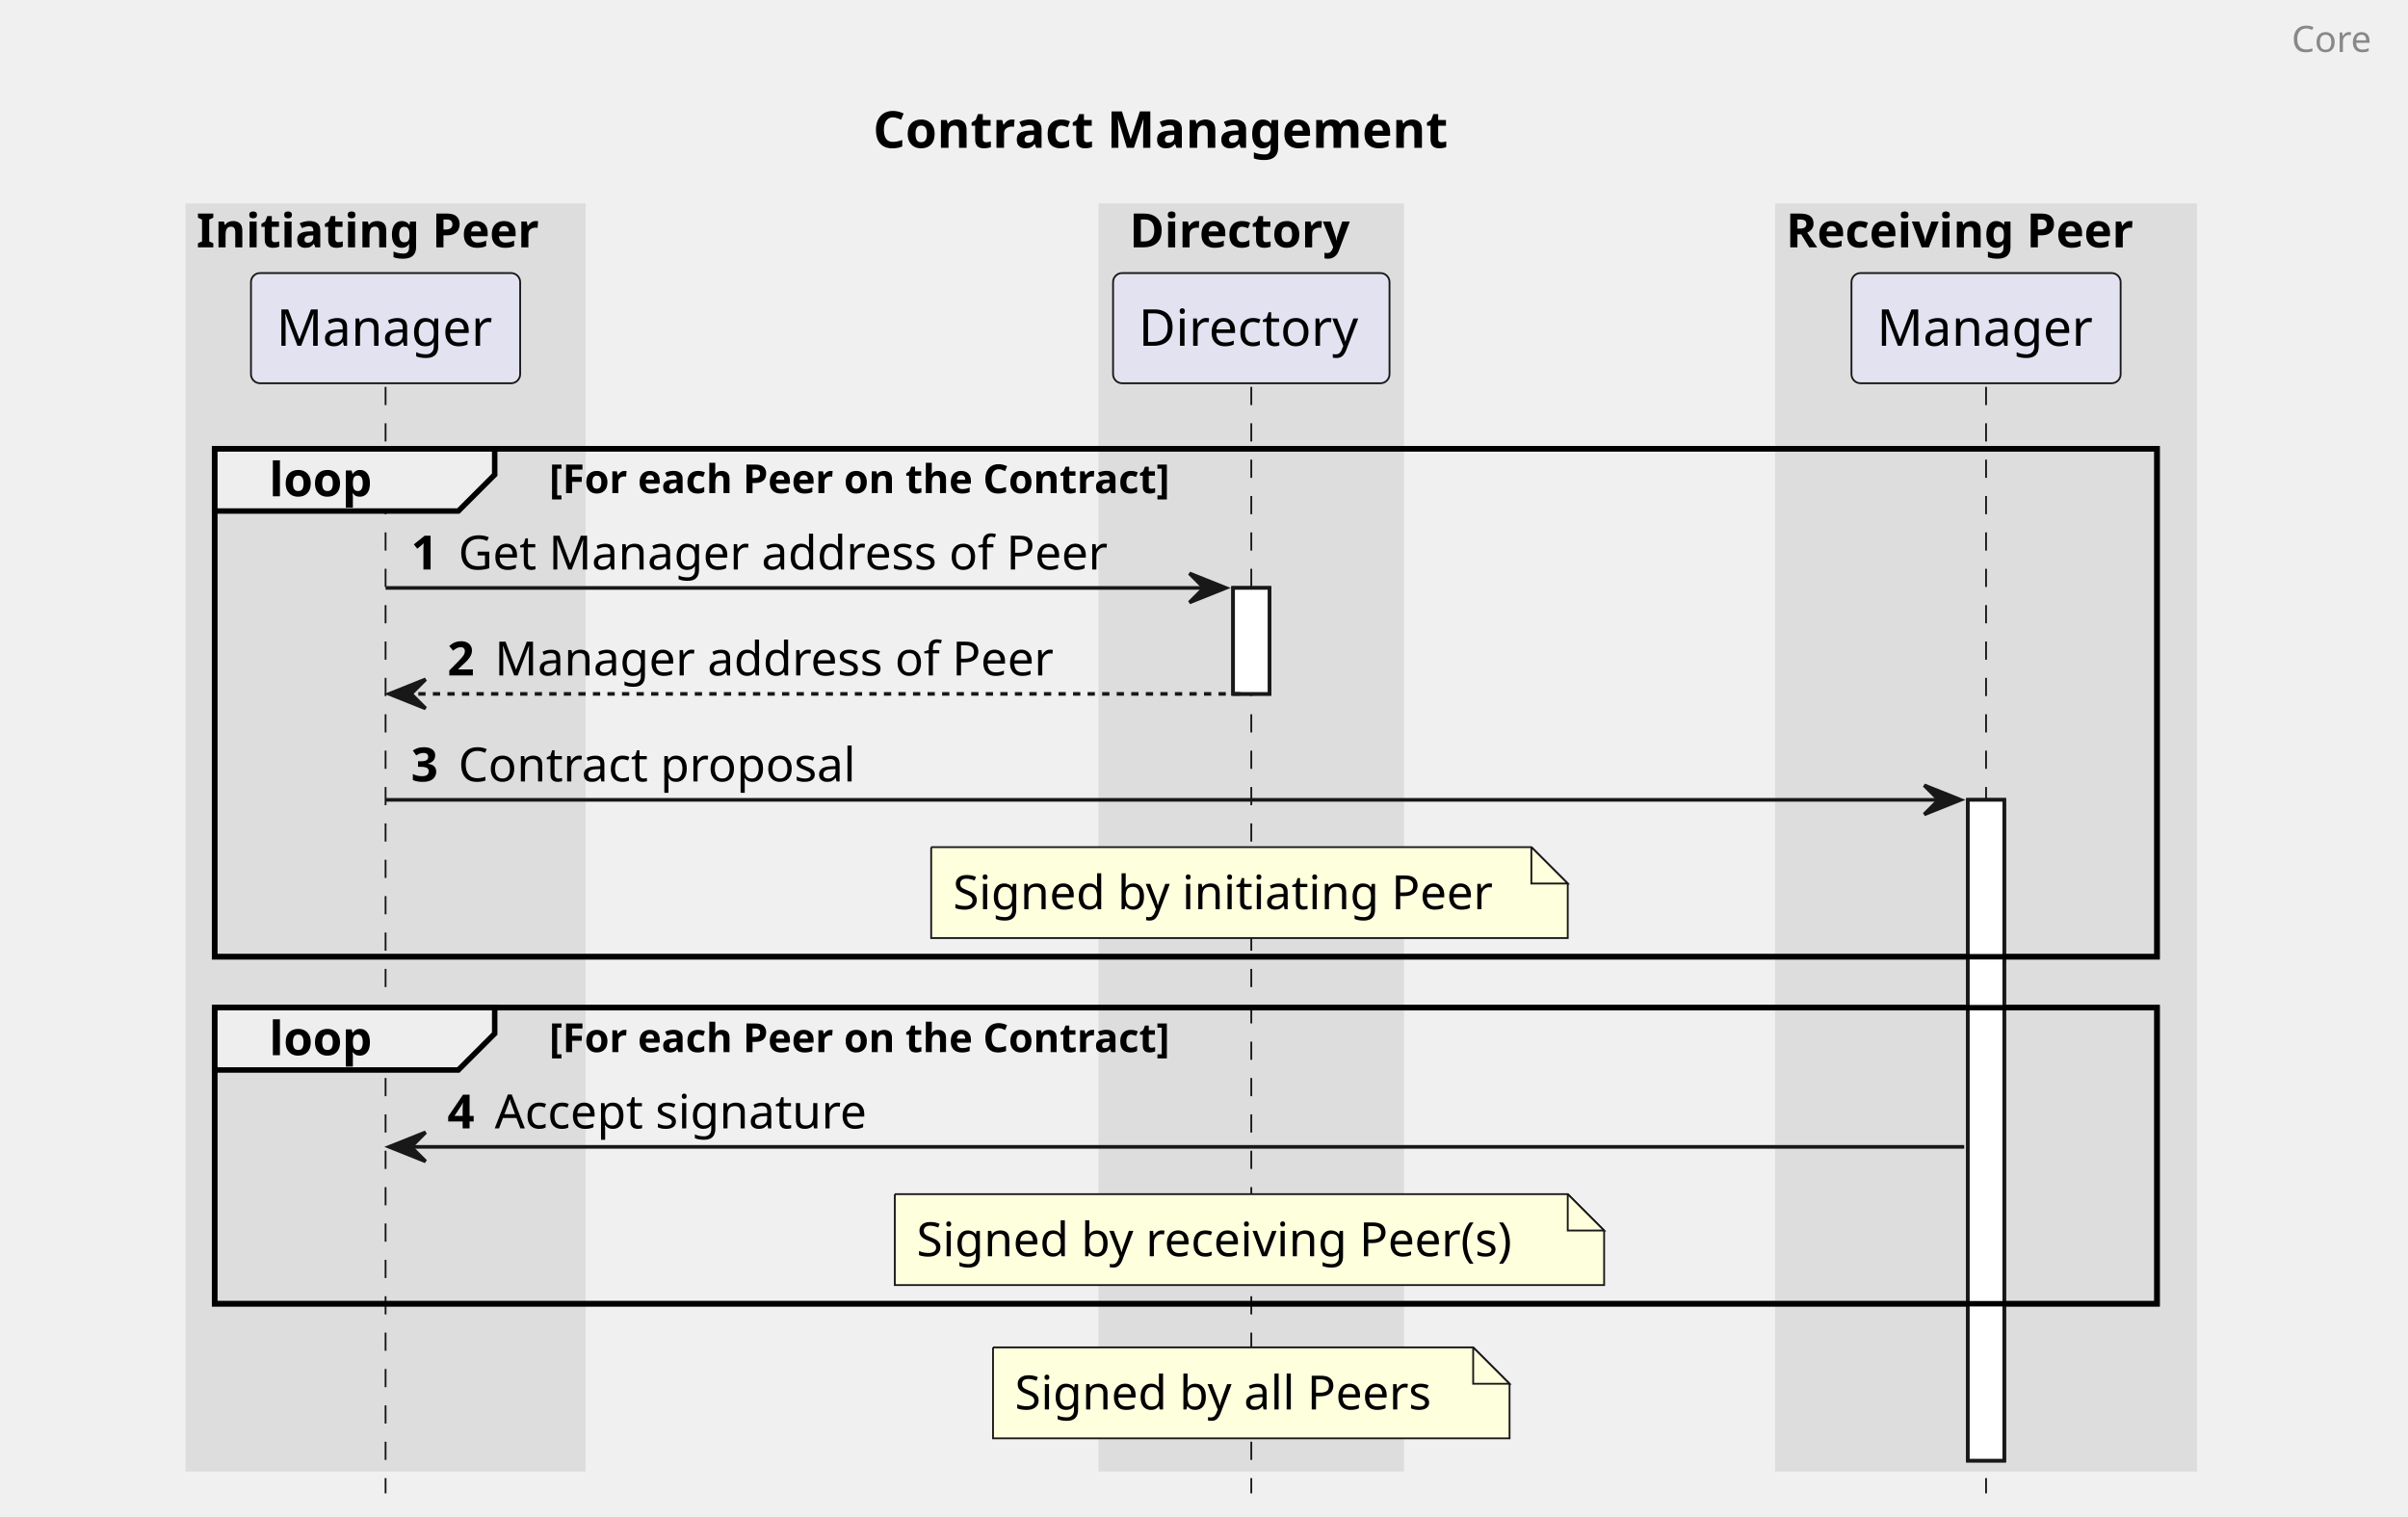
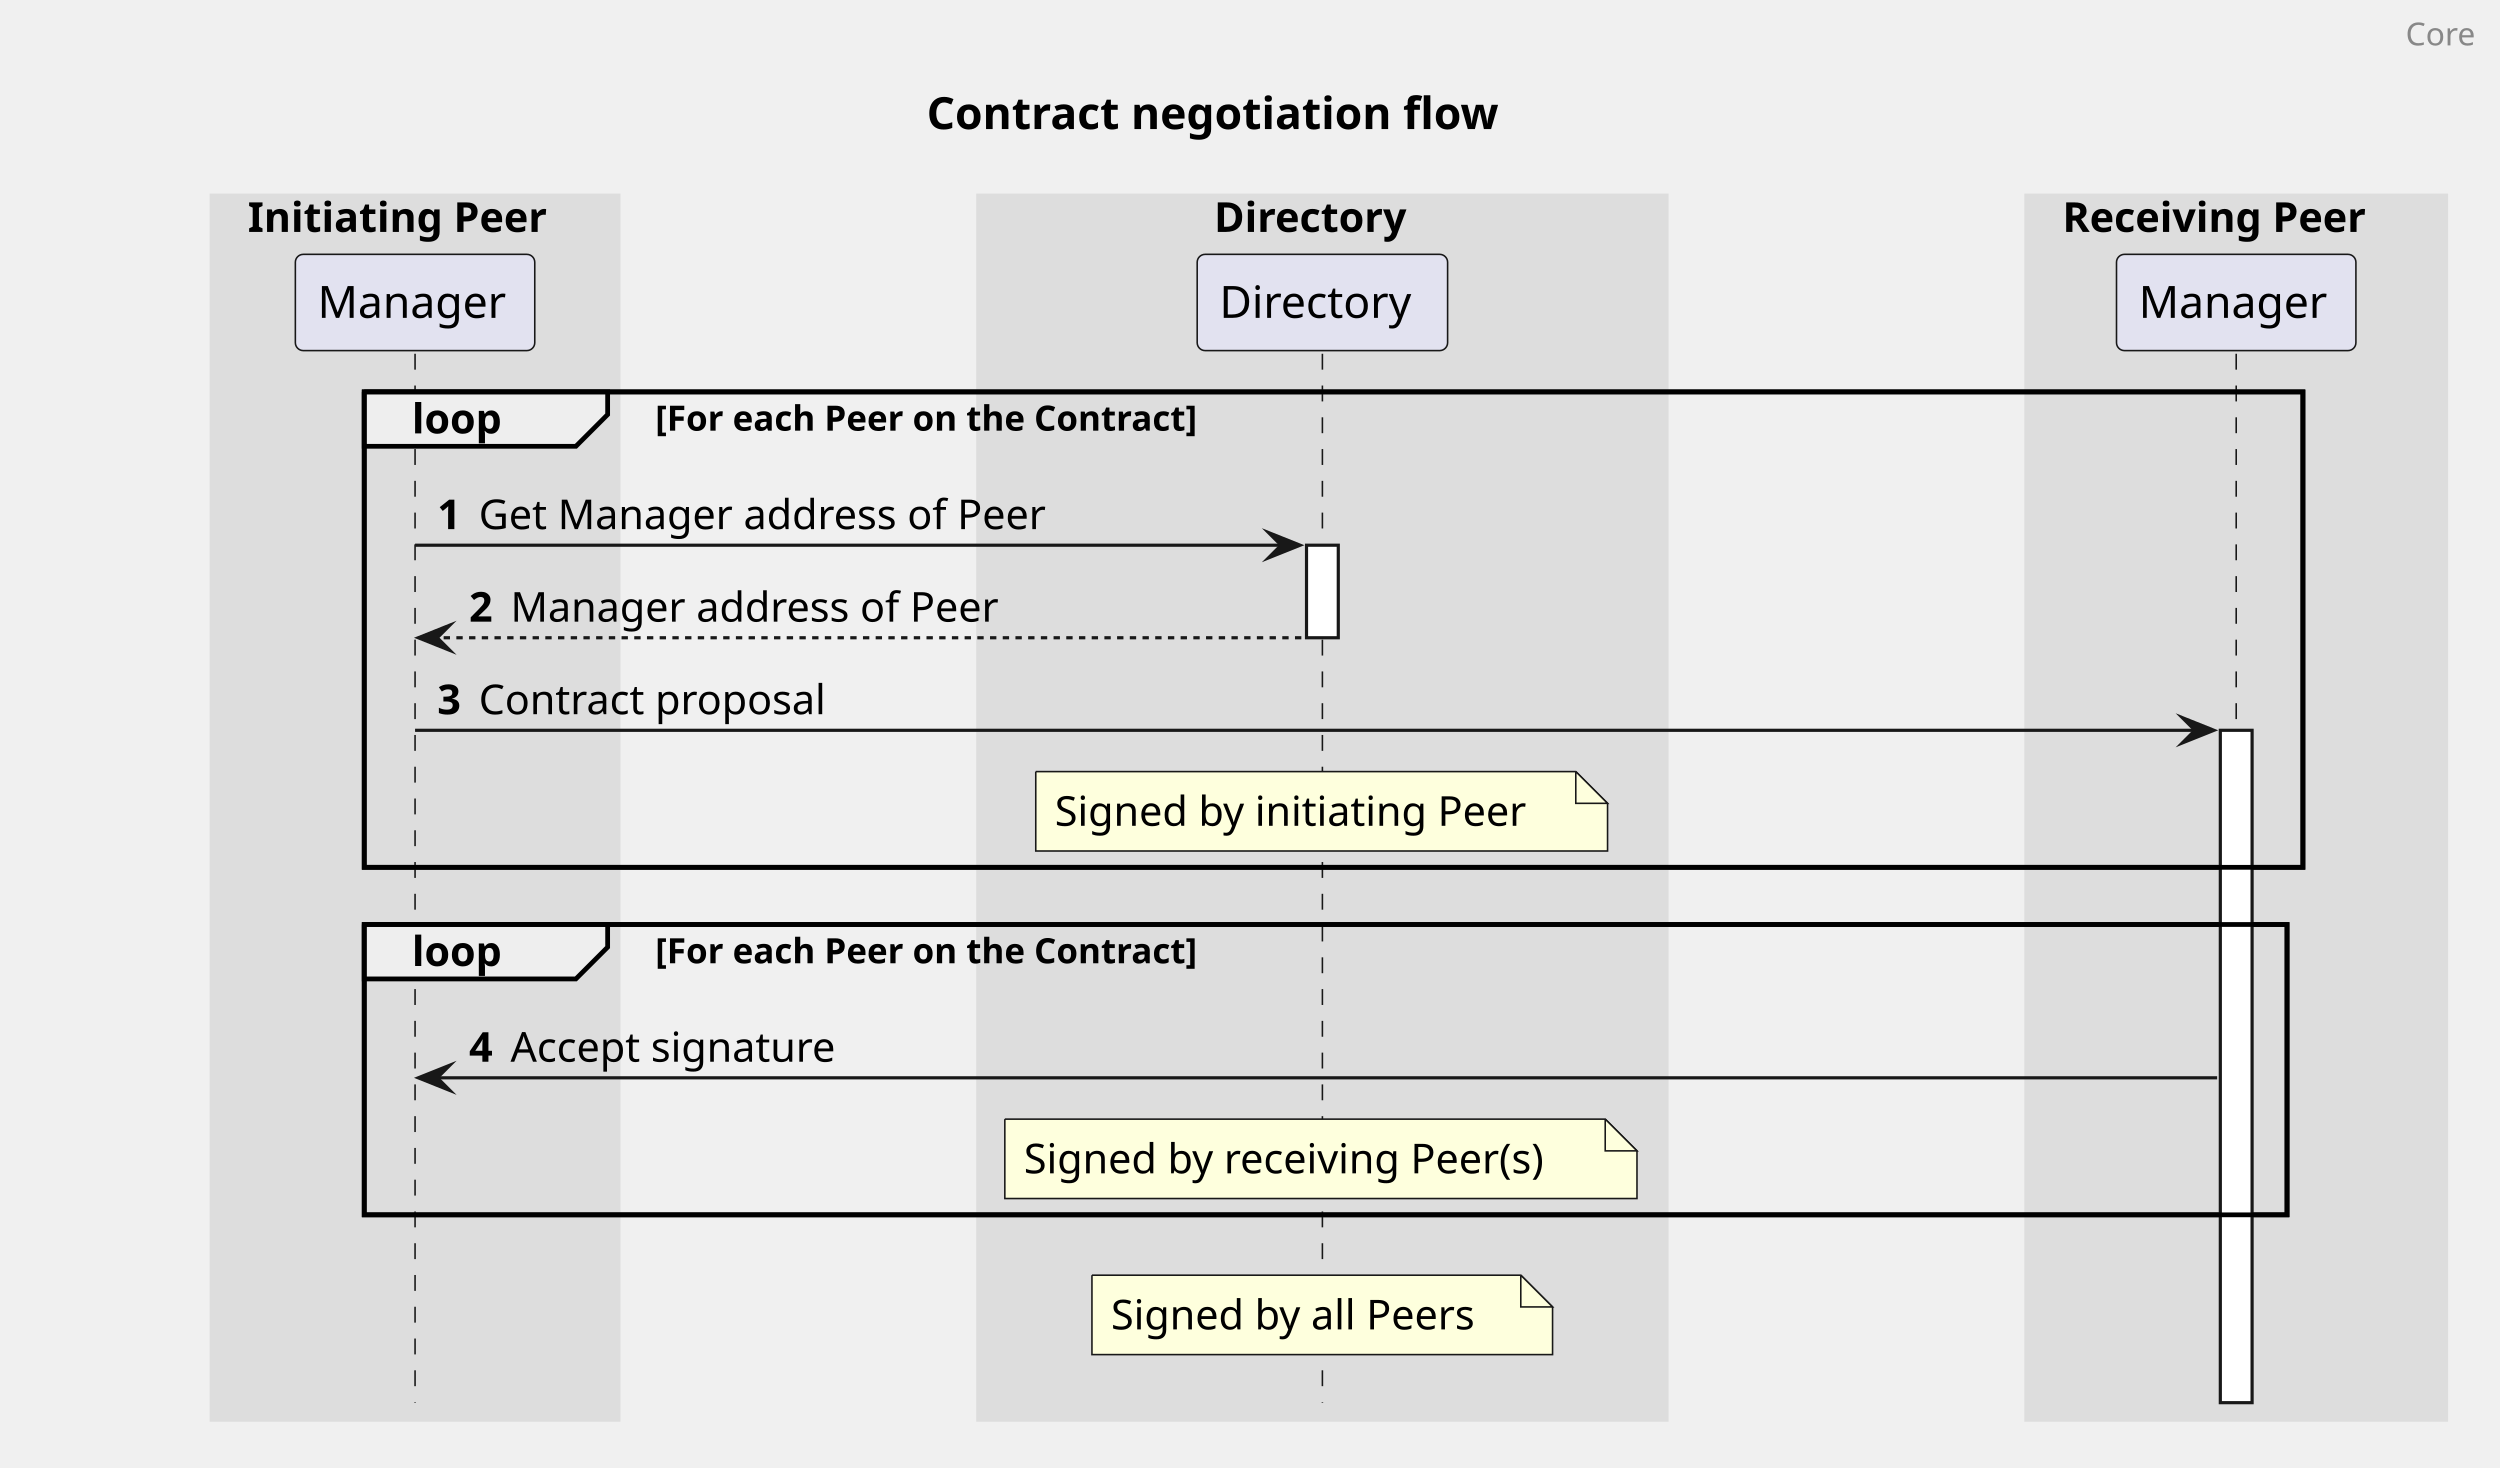
- <svg xmlns="http://www.w3.org/2000/svg" contentStyleType="text/css" height="417px" preserveAspectRatio="none" style="width:662px;height:417px;background:#FFFFFF;" version="1.1" viewBox="0 0 662 417" width="662px" zoomAndPan="magnify">
+ <svg xmlns="http://www.w3.org/2000/svg" version="1.1" data-diagram-type="SEQUENCE" style="width:787px;height:462px;background:#FFFFFF;" width="787px" height="462px" viewBox="0 0 787 462" zoomAndPan="magnify" preserveAspectRatio="none" contentStyleType="text/css">
  <defs />
-   <g>
-     <text fill="#000000" font-family="sans-serif" font-size="14" font-weight="bold" lengthAdjust="spacing" textLength="174" x="240" y="40.636">Contract Management</text>
-     <rect fill="#DDDDDD" height="348.625" style="stroke:none;stroke-width:0.5;" width="110" x="51" y="55.938" />
-     <text fill="#000000" font-family="sans-serif" font-size="13" font-weight="bold" lengthAdjust="spacing" textLength="104" x="54" y="68.004">Initiating Peer</text>
-     <rect fill="#DDDDDD" height="348.625" style="stroke:none;stroke-width:0.5;" width="84" x="302" y="55.938" />
-     <text fill="#000000" font-family="sans-serif" font-size="13" font-weight="bold" lengthAdjust="spacing" textLength="67" x="310.5" y="68.004">Directory</text>
-     <rect fill="#DDDDDD" height="348.625" style="stroke:none;stroke-width:0.5;" width="116" x="488" y="55.938" />
-     <text fill="#000000" font-family="sans-serif" font-size="13" font-weight="bold" lengthAdjust="spacing" textLength="110" x="491" y="68.004">Receiving Peer</text>
-     <rect fill="#FFFFFF" height="29.133" style="stroke:#181818;stroke-width:1.0;" width="10" x="339" y="161.633" />
-     <rect fill="#FFFFFF" height="181.664" style="stroke:#181818;stroke-width:1.0;" width="10" x="541" y="219.898" />
-     <rect fill="none" height="139.664" style="stroke:#000000;stroke-width:1.5;" width="534" x="59" y="123.367" />
-     <rect fill="none" height="81.398" style="stroke:#000000;stroke-width:1.5;" width="534" x="59" y="277.031" />
-     <line style="stroke:#181818;stroke-width:0.5;stroke-dasharray:5.0,5.0;" x1="106" x2="106" y1="106.367" y2="410.562" />
-     <line style="stroke:#181818;stroke-width:0.5;stroke-dasharray:5.0,5.0;" x1="344" x2="344" y1="106.367" y2="410.562" />
-     <line style="stroke:#181818;stroke-width:0.5;stroke-dasharray:5.0,5.0;" x1="546" x2="546" y1="106.367" y2="410.562" />
-     <rect fill="#E2E2F0" height="30.297" rx="2.5" ry="2.5" style="stroke:#181818;stroke-width:0.5;" width="74" x="69" y="75.07" />
-     <text fill="#000000" font-family="sans-serif" font-size="14" lengthAdjust="spacing" textLength="60" x="76" y="95.065">Manager</text>
-     <rect fill="#E2E2F0" height="30.297" rx="2.5" ry="2.5" style="stroke:#181818;stroke-width:0.5;" width="76" x="306" y="75.07" />
-     <text fill="#000000" font-family="sans-serif" font-size="14" lengthAdjust="spacing" textLength="62" x="313" y="95.065">Directory</text>
-     <rect fill="#E2E2F0" height="30.297" rx="2.5" ry="2.5" style="stroke:#181818;stroke-width:0.5;" width="74" x="509" y="75.07" />
-     <text fill="#000000" font-family="sans-serif" font-size="14" lengthAdjust="spacing" textLength="60" x="516" y="95.065">Manager</text>
-     <rect fill="#FFFFFF" height="29.133" style="stroke:#181818;stroke-width:1.0;" width="10" x="339" y="161.633" />
-     <rect fill="#FFFFFF" height="181.664" style="stroke:#181818;stroke-width:1.0;" width="10" x="541" y="219.898" />
-     <path d="M59,123.367 L136,123.367 L136,130.5 L126,140.5 L59,140.5 L59,123.367 " fill="#EEEEEE" style="stroke:#000000;stroke-width:1.5;" />
-     <rect fill="none" height="139.664" style="stroke:#000000;stroke-width:1.5;" width="534" x="59" y="123.367" />
-     <text fill="#000000" font-family="sans-serif" font-size="13" font-weight="bold" lengthAdjust="spacing" textLength="32" x="74" y="136.434">loop</text>
-     <text fill="#000000" font-family="sans-serif" font-size="11" font-weight="bold" lengthAdjust="spacing" textLength="203" x="151" y="135.578">[For each Peer on the Contract]</text>
-     <polygon fill="#181818" points="327,157.633,337,161.633,327,165.633,331,161.633" style="stroke:#181818;stroke-width:1.0;" />
-     <line style="stroke:#181818;stroke-width:1.0;" x1="106" x2="333" y1="161.633" y2="161.633" />
-     <text fill="#000000" font-family="sans-serif" font-size="13" font-weight="bold" lengthAdjust="spacing" textLength="9" x="113" y="156.567">1</text>
-     <text fill="#000000" font-family="sans-serif" font-size="13" lengthAdjust="spacing" textLength="187" x="126" y="156.567">Get Manager address of Peer</text>
-     <polygon fill="#181818" points="117,186.766,107,190.766,117,194.766,113,190.766" style="stroke:#181818;stroke-width:1.0;" />
-     <line style="stroke:#181818;stroke-width:1.0;stroke-dasharray:2.0,2.0;" x1="111" x2="343" y1="190.766" y2="190.766" />
-     <text fill="#000000" font-family="sans-serif" font-size="13" font-weight="bold" lengthAdjust="spacing" textLength="9" x="123" y="185.7">2</text>
-     <text fill="#000000" font-family="sans-serif" font-size="13" lengthAdjust="spacing" textLength="160" x="136" y="185.7">Manager address of Peer</text>
-     <polygon fill="#181818" points="529,215.898,539,219.898,529,223.898,533,219.898" style="stroke:#181818;stroke-width:1.0;" />
-     <line style="stroke:#181818;stroke-width:1.0;" x1="106" x2="535" y1="219.898" y2="219.898" />
-     <text fill="#000000" font-family="sans-serif" font-size="13" font-weight="bold" lengthAdjust="spacing" textLength="9" x="113" y="214.833">3</text>
-     <text fill="#000000" font-family="sans-serif" font-size="13" lengthAdjust="spacing" textLength="114" x="126" y="214.833">Contract proposal</text>
-     <path d="M256,232.898 L256,257.898 L431,257.898 L431,242.898 L421,232.898 L256,232.898 " fill="#FEFFDD" style="stroke:#181818;stroke-width:0.5;" />
-     <path d="M421,232.898 L421,242.898 L431,242.898 L421,232.898 " fill="#FEFFDD" style="stroke:#181818;stroke-width:0.5;" />
-     <text fill="#000000" font-family="sans-serif" font-size="13" lengthAdjust="spacing" textLength="154" x="262" y="249.965">Signed by initiating Peer</text>
-     <path d="M59,277.031 L136,277.031 L136,284.164 L126,294.164 L59,294.164 L59,277.031 " fill="#EEEEEE" style="stroke:#000000;stroke-width:1.5;" />
-     <rect fill="none" height="81.398" style="stroke:#000000;stroke-width:1.5;" width="534" x="59" y="277.031" />
-     <text fill="#000000" font-family="sans-serif" font-size="13" font-weight="bold" lengthAdjust="spacing" textLength="32" x="74" y="290.098">loop</text>
-     <text fill="#000000" font-family="sans-serif" font-size="11" font-weight="bold" lengthAdjust="spacing" textLength="203" x="151" y="289.242">[For each Peer on the Contract]</text>
-     <polygon fill="#181818" points="117,311.297,107,315.297,117,319.297,113,315.297" style="stroke:#181818;stroke-width:1.0;" />
-     <line style="stroke:#181818;stroke-width:1.0;" x1="111" x2="540" y1="315.297" y2="315.297" />
-     <text fill="#000000" font-family="sans-serif" font-size="13" font-weight="bold" lengthAdjust="spacing" textLength="9" x="123" y="310.231">4</text>
-     <text fill="#000000" font-family="sans-serif" font-size="13" lengthAdjust="spacing" textLength="108" x="136" y="310.231">Accept signature</text>
-     <path d="M246,328.297 L246,353.297 L441,353.297 L441,338.297 L431,328.297 L246,328.297 " fill="#FEFFDD" style="stroke:#181818;stroke-width:0.5;" />
-     <path d="M431,328.297 L431,338.297 L441,338.297 L431,328.297 " fill="#FEFFDD" style="stroke:#181818;stroke-width:0.5;" />
-     <text fill="#000000" font-family="sans-serif" font-size="13" lengthAdjust="spacing" textLength="174" x="252" y="345.364">Signed by receiving Peer(s)</text>
-     <path d="M273,370.43 L273,395.43 L415,395.43 L415,380.43 L405,370.43 L273,370.43 " fill="#FEFFDD" style="stroke:#181818;stroke-width:0.5;" />
-     <path d="M405,370.43 L405,380.43 L415,380.43 L405,370.43 " fill="#FEFFDD" style="stroke:#181818;stroke-width:0.5;" />
-     <text fill="#000000" font-family="sans-serif" font-size="13" lengthAdjust="spacing" textLength="121" x="279" y="387.497">Signed by all Peers</text>
-     <text fill="#888888" font-family="sans-serif" font-size="10" lengthAdjust="spacing" textLength="24" x="630" y="14.282">Core</text>
+   <g font-family="sans-serif" lengthAdjust="spacing">
+     <g class="header" data-source-line="3">
+       <text x="757.292" y="14.282" fill="#888" font-size="10" textLength="23.364">Core</text>
+     </g>
+     <g class="title" data-source-line="4">
+       <text x="291.728" y="40.636" fill="#000" font-size="14" textLength="202.2" font-weight="700">Contract negotiation flow</text>
+     </g>
+     <rect x="66" y="60.938" width="129.32" height="386.625" fill="#DDD" style="stroke:none;" />
+     <text x="78" y="73.004" fill="#000" font-size="13" textLength="105.32" font-weight="700">Initiating Peer</text>
+     <rect x="307.32" y="60.938" width="217.94" height="386.625" fill="#DDD" style="stroke:none;" />
+     <text x="382.185" y="73.004" fill="#000" font-size="13" textLength="68.212" font-weight="700">Directory</text>
+     <rect x="637.261" y="60.938" width="133.396" height="386.625" fill="#DDD" style="stroke:none;" />
+     <text x="649.261" y="73.004" fill="#000" font-size="13" textLength="109.396" font-weight="700">Receiving Peer</text>
+     <rect x="114.66" y="123.367" width="610.298" height="149.664" fill="none" style="stroke:#000;stroke-width:1.5;" />
+     <rect x="114.66" y="291.031" width="605.298" height="91.398" fill="none" style="stroke:#000;stroke-width:1.5;" />
+     <g>
+       <rect x="127.16" y="111.367" width="8" height="330.195" fill="#000" fill-opacity="0" />
+       <line x1="130.66" y1="111.367" x2="130.66" y2="441.563" style="stroke:#181818;stroke-width:0.5;stroke-dasharray:5,5;" />
+     </g>
+     <g>
+       <rect x="412.791" y="111.367" width="8" height="330.195" fill="#000" fill-opacity="0" />
+       <line x1="416.291" y1="111.367" x2="416.291" y2="441.563" style="stroke:#181818;stroke-width:0.5;stroke-dasharray:5,5;" />
+     </g>
+     <g>
+       <rect x="411.291" y="171.633" width="10" height="29.133" fill="#FFF" style="stroke:#181818;stroke-width:1;" />
+     </g>
+     <g>
+       <rect x="700.458" y="111.367" width="8" height="330.195" fill="#000" fill-opacity="0" />
+       <line x1="703.958" y1="111.367" x2="703.958" y2="441.563" style="stroke:#181818;stroke-width:0.5;stroke-dasharray:5,5;" />
+     </g>
+     <g>
+       <rect x="698.958" y="229.898" width="10" height="211.664" fill="#FFF" style="stroke:#181818;stroke-width:1;" />
+     </g>
+     <rect x="92.977" y="80.07" width="75.366" height="30.297" fill="#E2E2F0" style="stroke:#181818;stroke-width:0.5;" rx="2.5" ry="2.5" />
+     <text x="99.977" y="100.065" fill="#000" font-size="14" textLength="61.366">Manager</text>
+     <rect x="376.875" y="80.07" width="78.832" height="30.297" fill="#E2E2F0" style="stroke:#181818;stroke-width:0.5;" rx="2.5" ry="2.5" />
+     <text x="383.875" y="100.065" fill="#000" font-size="14" textLength="64.832">Directory</text>
+     <rect x="666.275" y="80.07" width="75.366" height="30.297" fill="#E2E2F0" style="stroke:#181818;stroke-width:0.5;" rx="2.5" ry="2.5" />
+     <text x="673.275" y="100.065" fill="#000" font-size="14" textLength="61.366">Manager</text>
+     <path d="M114.66,123.367 L191.284,123.367 L191.284,130.5 L181.284,140.5 L114.66,140.5 L114.66,123.367" style="stroke:#000;stroke-width:1.5;" fill="#EEE" />
+     <rect x="114.66" y="123.367" width="610.298" height="149.664" fill="none" style="stroke:#000;stroke-width:1.5;" />
+     <text x="129.66" y="136.434" fill="#000" font-size="13" textLength="31.624" font-weight="700">loop</text>
+     <text x="206.284" y="135.578" fill="#000" font-size="11" textLength="196.625" font-weight="700">[For each Peer on the Contract]</text>
+     <polygon points="399.291,167.633,409.291,171.633,399.291,175.633,403.291,171.633" fill="#181818" style="stroke:#181818;stroke-width:1;stroke-linejoin:miter;stroke-miterlimit:10;" />
+     <line x1="130.66" y1="171.633" x2="405.291" y2="171.633" style="stroke:#181818;stroke-width:1;" />
+     <text x="137.66" y="166.567" fill="#000" font-size="13" font-weight="700">1</text>
+     <text x="150.706" y="166.567" fill="#000" font-size="13" textLength="189.75">Get Manager address of Peer</text>
+     <polygon points="141.66,196.766,131.66,200.766,141.66,204.766,137.66,200.766" fill="#181818" style="stroke:#181818;stroke-width:1;stroke-linejoin:miter;stroke-miterlimit:10;" />
+     <line x1="135.66" y1="200.766" x2="410.291" y2="200.766" style="stroke:#181818;stroke-width:1;stroke-dasharray:2,2;" />
+     <text x="147.66" y="195.7" fill="#000" font-size="13" font-weight="700">2</text>
+     <text x="160.706" y="195.7" fill="#000" font-size="13" textLength="162.449">Manager address of Peer</text>
+     <polygon points="686.958,225.898,696.958,229.898,686.958,233.898,690.958,229.898" fill="#181818" style="stroke:#181818;stroke-width:1;stroke-linejoin:miter;stroke-miterlimit:10;" />
+     <line x1="130.66" y1="229.898" x2="692.958" y2="229.898" style="stroke:#181818;stroke-width:1;" />
+     <text x="137.66" y="224.833" fill="#000" font-size="13" font-weight="700">3</text>
+     <text x="150.706" y="224.833" fill="#000" font-size="13" textLength="116.162">Contract proposal</text>
+     <path d="M326.058,242.898 L326.058,267.898 L506.058,267.898 L506.058,252.898 L496.058,242.898 L326.058,242.898" style="stroke:#181818;stroke-width:0.5;" fill="#FEFFDD" />
+     <path d="M496.058,242.898 L496.058,252.898 L506.058,252.898 L496.058,242.898" style="stroke:#181818;stroke-width:0.5;" fill="#FEFFDD" />
+     <text x="332.058" y="259.965" fill="#000" font-size="13" textLength="159.466">Signed by initiating Peer</text>
+     <path d="M114.66,291.031 L191.284,291.031 L191.284,298.164 L181.284,308.164 L114.66,308.164 L114.66,291.031" style="stroke:#000;stroke-width:1.5;" fill="#EEE" />
+     <rect x="114.66" y="291.031" width="605.298" height="91.398" fill="none" style="stroke:#000;stroke-width:1.5;" />
+     <text x="129.66" y="304.098" fill="#000" font-size="13" textLength="31.624" font-weight="700">loop</text>
+     <text x="206.284" y="303.242" fill="#000" font-size="11" textLength="196.625" font-weight="700">[For each Peer on the Contract]</text>
+     <polygon points="141.66,335.297,131.66,339.297,141.66,343.297,137.66,339.297" fill="#181818" style="stroke:#181818;stroke-width:1;stroke-linejoin:miter;stroke-miterlimit:10;" />
+     <line x1="135.66" y1="339.297" x2="697.958" y2="339.297" style="stroke:#181818;stroke-width:1;" />
+     <text x="147.66" y="334.231" fill="#000" font-size="13" font-weight="700">4</text>
+     <text x="160.706" y="334.231" fill="#000" font-size="13" textLength="110.189">Accept signature</text>
+     <path d="M316.32,352.297 L316.32,377.297 L515.32,377.297 L515.32,362.297 L505.32,352.297 L316.32,352.297" style="stroke:#181818;stroke-width:0.5;" fill="#FEFFDD" />
+     <path d="M505.32,352.297 L505.32,362.297 L515.32,362.297 L505.32,352.297" style="stroke:#181818;stroke-width:0.5;" fill="#FEFFDD" />
+     <text x="322.32" y="369.364" fill="#000" font-size="13" textLength="178.94">Signed by receiving Peer(s)</text>
+     <path d="M343.745,401.43 L343.745,426.43 L488.745,426.43 L488.745,411.43 L478.745,401.43 L343.745,401.43" style="stroke:#181818;stroke-width:0.5;" fill="#FEFFDD" />
+     <path d="M478.745,401.43 L478.745,411.43 L488.745,411.43 L478.745,401.43" style="stroke:#181818;stroke-width:0.5;" fill="#FEFFDD" />
+     <text x="349.745" y="418.497" fill="#000" font-size="13" textLength="124.09">Signed by all Peers</text>
  </g>
</svg>
